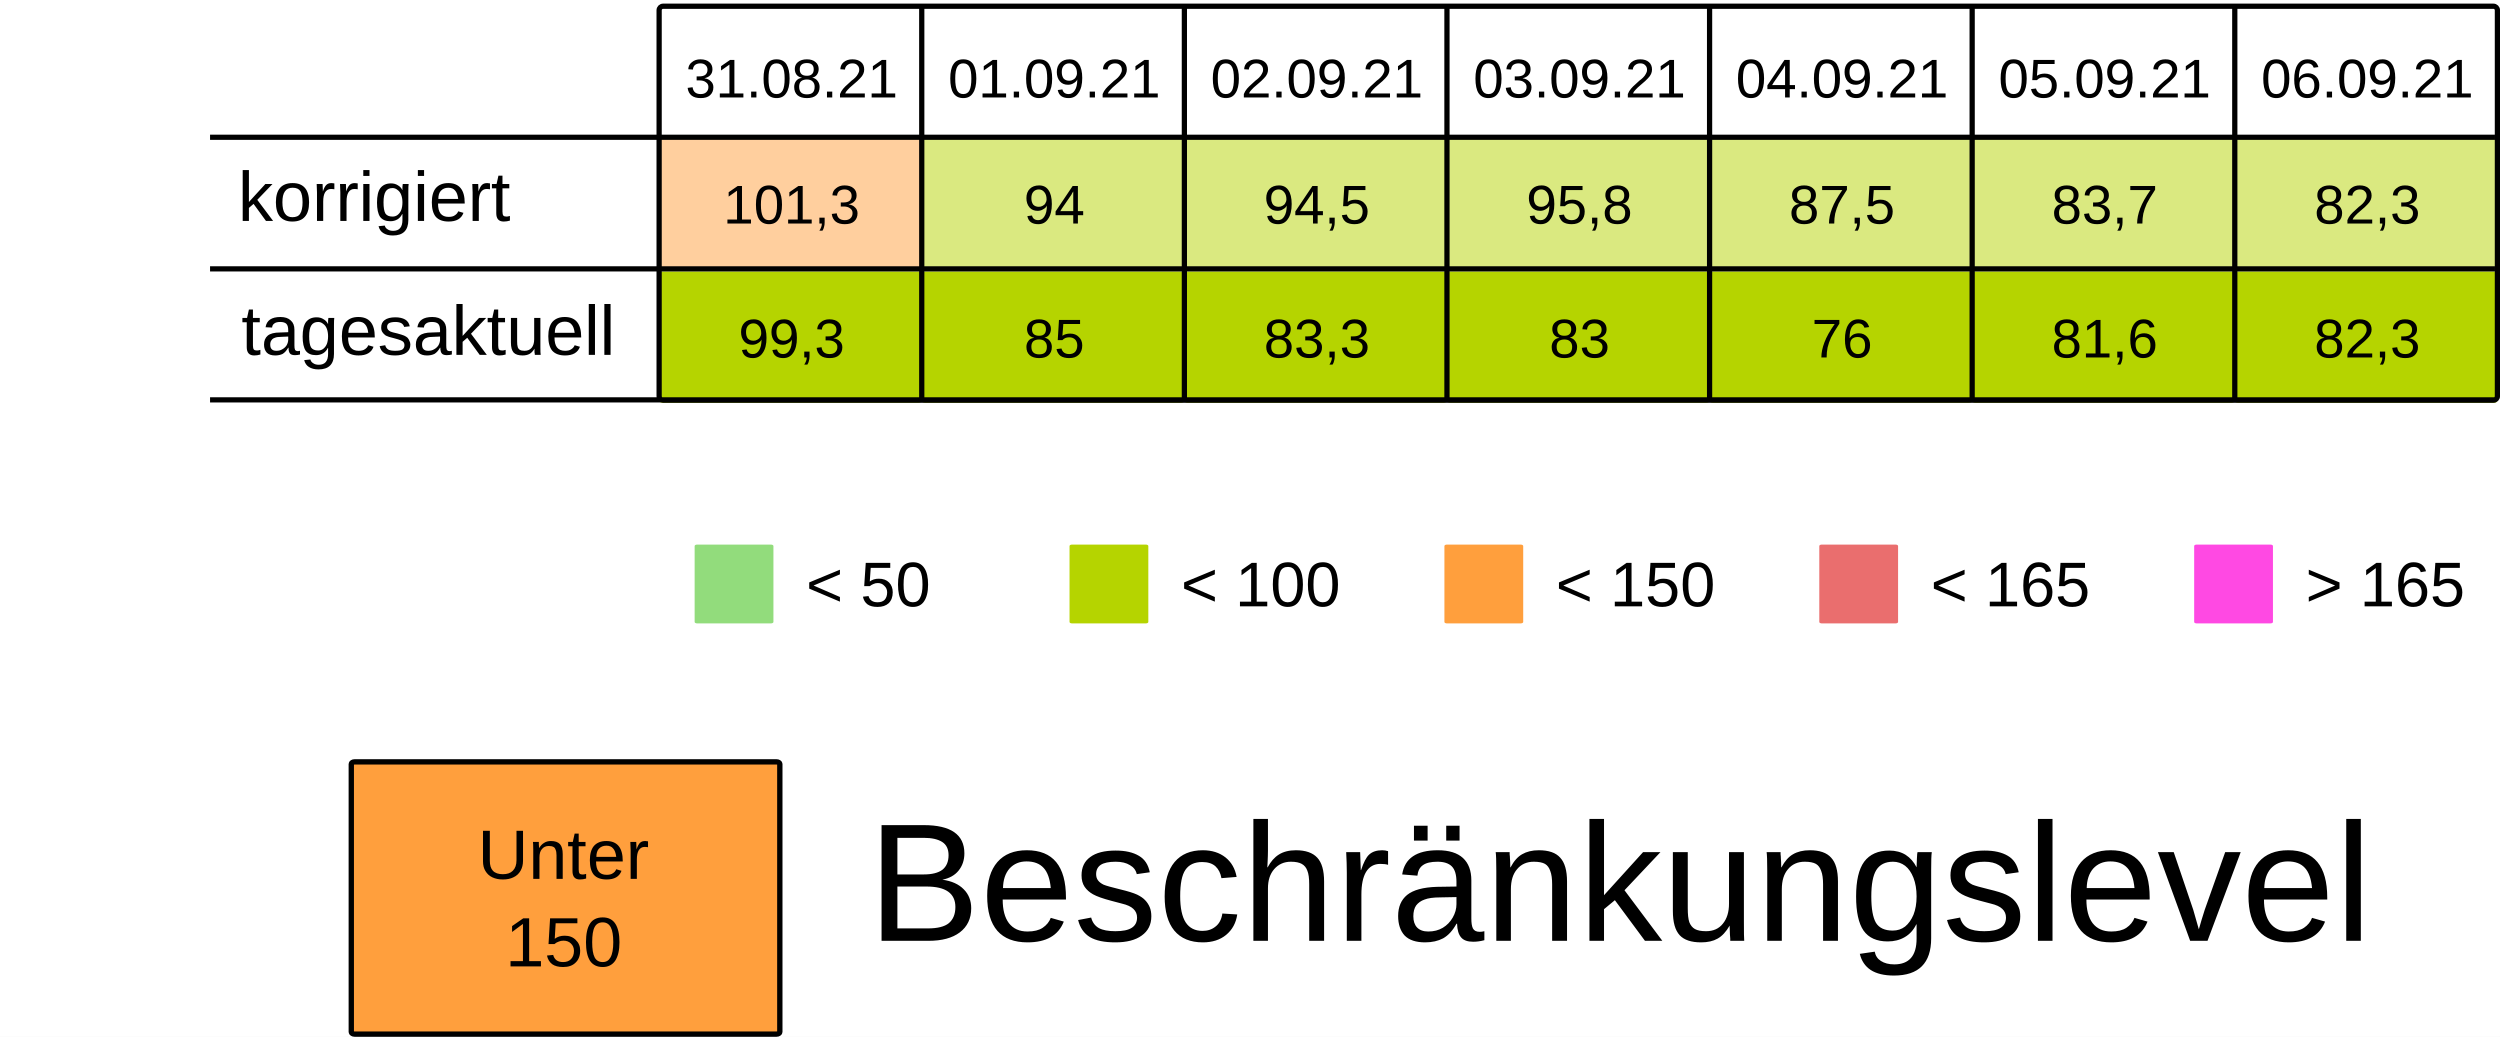
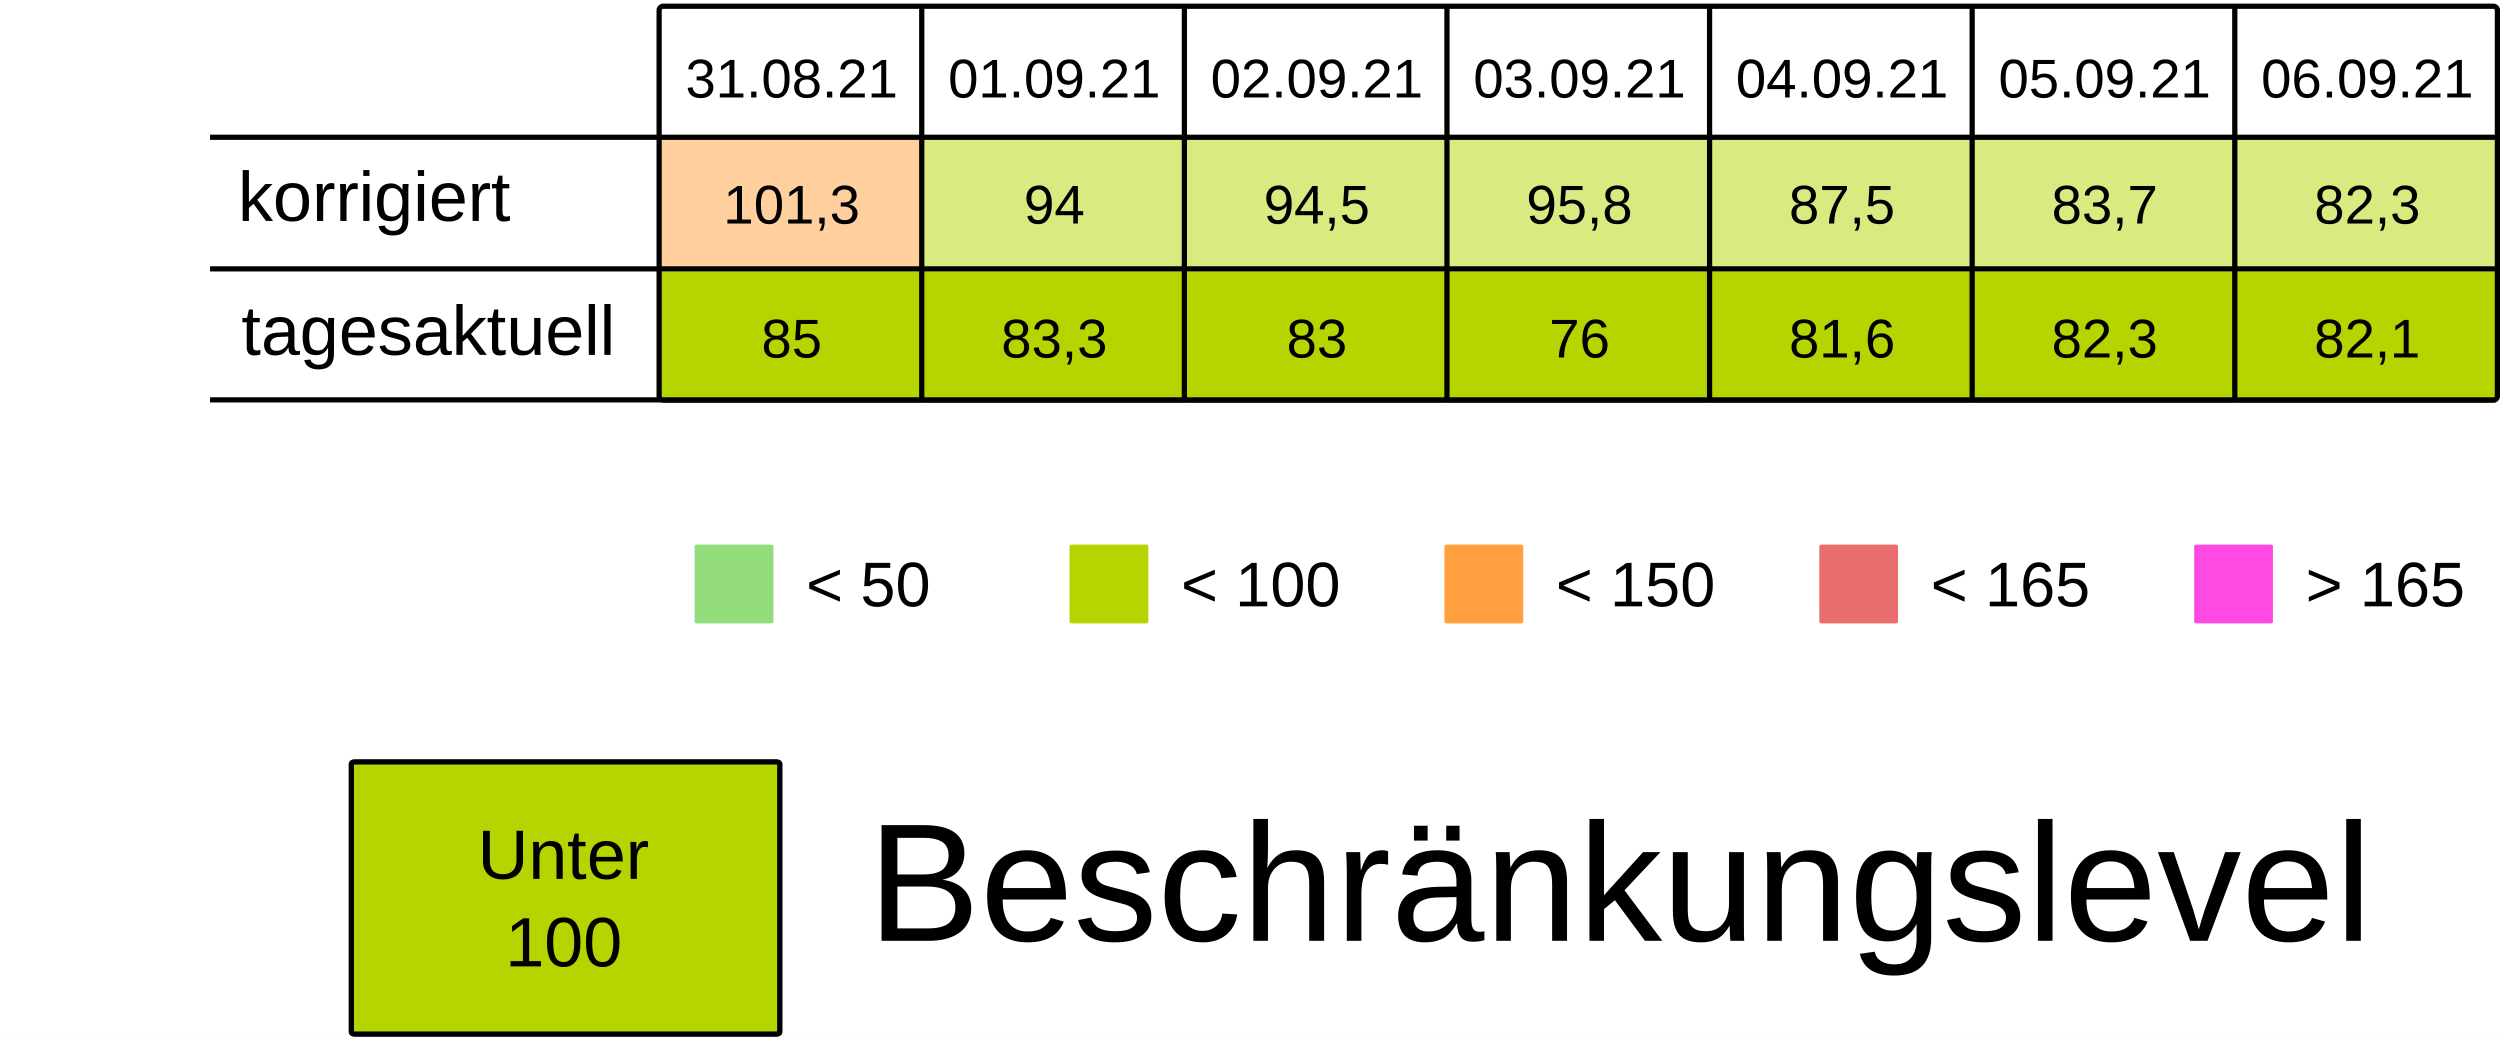
<svg xmlns="http://www.w3.org/2000/svg" viewBox="0 0 125.94 52.229" height="197.399" width="475.994">
  <rect width="100%" height="100%" x="-.001" fill="#fff" />
  <g transform="translate(-13.231 -25.355)">
    <rect ry=".106" rx=".169" y="32.284" x="46.434" height="6.615" width="13.229" fill="#ff9f3d7F" />
    <rect ry=".106" rx=".169" y="32.284" x="59.664" height="6.615" width="13.229" fill="#B5D4007F" />
    <rect ry=".106" rx=".169" y="32.284" x="72.893" height="6.615" width="13.229" fill="#B5D4007F" />
    <rect ry=".106" rx=".169" y="32.284" x="86.122" height="6.615" width="13.229" fill="#B5D4007F" />
    <rect ry=".106" rx=".169" y="32.284" x="99.351" height="6.615" width="13.229" fill="#B5D4007F" />
    <rect ry=".106" rx=".169" y="32.284" x="112.58" height="6.615" width="13.229" fill="#B5D4007F" />
    <rect ry=".106" rx=".169" y="32.284" x="125.809" height="6.615" width="13.229" fill="#B5D4007F" />
    <text y="30.266" x="53.113" style="line-height:125%;-inkscape-font-specification:Arial;text-align:center" font-weight="400" font-size="2.749" letter-spacing="0" word-spacing="0" font-family="Arial" text-anchor="middle" stroke-width=".064">
      <tspan style="text-align:center" y="30.266" x="53.113">31.08.21</tspan>
    </text>
    <text y="30.266" x="66.342" style="line-height:125%;-inkscape-font-specification:Arial;text-align:center" font-weight="400" font-size="2.749" letter-spacing="0" word-spacing="0" font-family="Arial" text-anchor="middle" stroke-width=".064">
      <tspan style="text-align:center" y="30.266" x="66.342">01.09.21</tspan>
    </text>
    <text y="30.266" x="79.571" style="line-height:125%;-inkscape-font-specification:Arial;text-align:center" font-weight="400" font-size="2.749" letter-spacing="0" word-spacing="0" font-family="Arial" text-anchor="middle" stroke-width=".064">
      <tspan style="text-align:center" y="30.266" x="79.571">02.09.21</tspan>
    </text>
    <text y="30.266" x="92.8" style="line-height:125%;-inkscape-font-specification:Arial;text-align:center" font-weight="400" font-size="2.749" letter-spacing="0" word-spacing="0" font-family="Arial" text-anchor="middle" stroke-width=".064">
      <tspan style="text-align:center" y="30.266" x="92.8">03.09.21</tspan>
    </text>
    <text y="30.266" x="106.029" style="line-height:125%;-inkscape-font-specification:Arial;text-align:center" font-weight="400" font-size="2.749" letter-spacing="0" word-spacing="0" font-family="Arial" text-anchor="middle" stroke-width=".064">
      <tspan style="text-align:center" y="30.266" x="106.029">04.09.21</tspan>
    </text>
    <text y="30.266" x="119.258" style="line-height:125%;-inkscape-font-specification:Arial;text-align:center" font-weight="400" font-size="2.749" letter-spacing="0" word-spacing="0" font-family="Arial" text-anchor="middle" stroke-width=".064">
      <tspan style="text-align:center" y="30.266" x="119.258">05.09.21</tspan>
    </text>
    <text y="30.266" x="132.488" style="line-height:125%;-inkscape-font-specification:Arial;text-align:center" font-weight="400" font-size="2.749" letter-spacing="0" word-spacing="0" font-family="Arial" text-anchor="middle" stroke-width=".064">
      <tspan style="text-align:center" y="30.266" x="132.488">06.09.21</tspan>
    </text>
    <text y="36.616" x="53.113" style="line-height:125%;-inkscape-font-specification:Arial;text-align:center" font-weight="400" font-size="2.749" letter-spacing="0" word-spacing="0" font-family="Arial" text-anchor="middle" stroke-width=".064">
      <tspan style="text-align:center" y="36.616" x="53.113">101,3</tspan>
    </text>
    <text y="36.616" x="66.342" style="line-height:125%;-inkscape-font-specification:Arial;text-align:center" font-weight="400" font-size="2.749" letter-spacing="0" word-spacing="0" font-family="Arial" text-anchor="middle" stroke-width=".064">
      <tspan style="text-align:center" y="36.616" x="66.342">94</tspan>
    </text>
    <text y="36.616" x="79.571" style="line-height:125%;-inkscape-font-specification:Arial;text-align:center" font-weight="400" font-size="2.749" letter-spacing="0" word-spacing="0" font-family="Arial" text-anchor="middle" stroke-width=".064">
      <tspan style="text-align:center" y="36.616" x="79.571">94,5</tspan>
    </text>
    <text y="36.616" x="92.8" style="line-height:125%;-inkscape-font-specification:Arial;text-align:center" font-weight="400" font-size="2.749" letter-spacing="0" word-spacing="0" font-family="Arial" text-anchor="middle" stroke-width=".064">
      <tspan style="text-align:center" y="36.616" x="92.8">95,8</tspan>
    </text>
    <text y="36.616" x="106.029" style="line-height:125%;-inkscape-font-specification:Arial;text-align:center" font-weight="400" font-size="2.749" letter-spacing="0" word-spacing="0" font-family="Arial" text-anchor="middle" stroke-width=".064">
      <tspan style="text-align:center" y="36.616" x="106.029">87,5</tspan>
    </text>
    <text y="36.616" x="119.258" style="line-height:125%;-inkscape-font-specification:Arial;text-align:center" font-weight="400" font-size="2.749" letter-spacing="0" word-spacing="0" font-family="Arial" text-anchor="middle" stroke-width=".064">
      <tspan style="text-align:center" y="36.616" x="119.258">83,7</tspan>
    </text>
    <text y="36.616" x="132.488" style="line-height:125%;-inkscape-font-specification:Arial;text-align:center" font-weight="400" font-size="2.749" letter-spacing="0" word-spacing="0" font-family="Arial" text-anchor="middle" stroke-width=".064">
      <tspan style="text-align:center" y="36.616" x="132.488">82,3</tspan>
    </text>
    <rect ry=".071" rx=".12" y="52.79" x="48.224" height="3.969" width="3.969" fill="#92dc7c" />
    <text y="55.896" x="53.84" style="line-height:125%;-inkscape-font-specification:Arial" font-weight="400" font-size="3.175" letter-spacing="0" word-spacing="0" font-family="Arial" stroke-width=".265">
      <tspan y="55.896" x="53.84">&lt; 50</tspan>
    </text>
    <rect ry=".071" rx=".12" y="52.79" x="67.11" height="3.969" width="3.969" fill="#B5D400" />
    <text y="55.896" x="72.726" style="line-height:125%;-inkscape-font-specification:Arial" font-weight="400" font-size="3.175" letter-spacing="0" word-spacing="0" font-family="Arial" stroke-width=".265">
      <tspan y="55.896" x="72.726">&lt; 100</tspan>
    </text>
    <rect ry=".071" rx=".12" y="52.79" x="104.88" height="3.969" width="3.969" fill="#ea6e6e" />
    <text y="55.896" x="110.496" style="line-height:125%;-inkscape-font-specification:Arial" font-weight="400" font-size="3.175" letter-spacing="0" word-spacing="0" font-family="Arial" stroke-width=".265">
      <tspan y="55.896" x="110.496">&lt; 165</tspan>
    </text>
    <rect ry=".071" rx=".12" y="52.79" x="123.765" height="3.969" width="3.969" fill="#FF49E3" />
    <text y="55.896" x="129.381" style="line-height:125%;-inkscape-font-specification:Arial" font-weight="400" font-size="3.175" letter-spacing="0" word-spacing="0" font-family="Arial" stroke-width=".265">
      <tspan y="55.896" x="129.381">&gt; 165</tspan>
    </text>
    <rect ry=".071" rx=".12" y="52.79" x="85.995" height="3.969" width="3.969" fill="#ff9f3d" />
    <text y="55.896" x="91.61" style="line-height:125%;-inkscape-font-specification:Arial" font-weight="400" font-size="3.175" letter-spacing="0" word-spacing="0" font-family="Arial" stroke-width=".265">
      <tspan y="55.896" x="91.61">&lt; 150</tspan>
    </text>
    <rect ry=".106" rx=".169" y="39.031" x="46.435" height="6.615" width="13.229" fill="#B5D400" />
    <rect ry=".106" rx=".169" y="39.031" x="59.665" height="6.615" width="13.229" fill="#B5D400" />
    <rect ry=".106" rx=".169" y="39.031" x="72.894" height="6.615" width="13.229" fill="#B5D400" />
    <rect ry=".106" rx=".169" y="39.031" x="86.123" height="6.615" width="13.229" fill="#B5D400" />
    <rect ry=".106" rx=".169" y="39.031" x="99.352" height="6.615" width="13.229" fill="#B5D400" />
    <rect ry=".106" rx=".169" y="39.031" x="112.581" height="6.615" width="13.229" fill="#B5D400" />
    <rect ry=".106" rx=".169" y="39.031" x="125.81" height="6.615" width="13.229" fill="#B5D400" />
    <text y="43.363" x="53.114" style="line-height:125%;-inkscape-font-specification:Arial;text-align:center" font-weight="400" font-size="2.749" letter-spacing="0" word-spacing="0" font-family="Arial" text-anchor="middle" stroke-width=".064">
-       <tspan style="text-align:center" y="43.363" x="53.114">99,3</tspan>
+       <tspan style="text-align:center" y="43.363" x="53.114">85</tspan>
    </text>
    <text y="43.363" x="66.343" style="line-height:125%;-inkscape-font-specification:Arial;text-align:center" font-weight="400" font-size="2.749" letter-spacing="0" word-spacing="0" font-family="Arial" text-anchor="middle" stroke-width=".064">
-       <tspan style="text-align:center" y="43.363" x="66.343">85</tspan>
+       <tspan style="text-align:center" y="43.363" x="66.343">83,3</tspan>
    </text>
    <text y="43.363" x="79.572" style="line-height:125%;-inkscape-font-specification:Arial;text-align:center" font-weight="400" font-size="2.749" letter-spacing="0" word-spacing="0" font-family="Arial" text-anchor="middle" stroke-width=".064">
-       <tspan style="text-align:center" y="43.363" x="79.572">83,3</tspan>
+       <tspan style="text-align:center" y="43.363" x="79.572">83</tspan>
    </text>
    <text y="43.363" x="92.801" style="line-height:125%;-inkscape-font-specification:Arial;text-align:center" font-weight="400" font-size="2.749" letter-spacing="0" word-spacing="0" font-family="Arial" text-anchor="middle" stroke-width=".064">
-       <tspan style="text-align:center" y="43.363" x="92.801">83</tspan>
+       <tspan style="text-align:center" y="43.363" x="92.801">76</tspan>
    </text>
    <text y="43.363" x="106.03" style="line-height:125%;-inkscape-font-specification:Arial;text-align:center" font-weight="400" font-size="2.749" letter-spacing="0" word-spacing="0" font-family="Arial" text-anchor="middle" stroke-width=".064">
-       <tspan style="text-align:center" y="43.363" x="106.03">76</tspan>
+       <tspan style="text-align:center" y="43.363" x="106.03">81,6</tspan>
    </text>
    <text y="43.363" x="119.259" style="line-height:125%;-inkscape-font-specification:Arial;text-align:center" font-weight="400" font-size="2.749" letter-spacing="0" word-spacing="0" font-family="Arial" text-anchor="middle" stroke-width=".064">
-       <tspan style="text-align:center" y="43.363" x="119.259">81,6</tspan>
+       <tspan style="text-align:center" y="43.363" x="119.259">82,3</tspan>
    </text>
    <text y="43.363" x="132.489" style="line-height:125%;-inkscape-font-specification:Arial;text-align:center" font-weight="400" font-size="2.749" letter-spacing="0" word-spacing="0" font-family="Arial" text-anchor="middle" stroke-width=".064">
-       <tspan style="text-align:center" y="43.363" x="132.489">82,3</tspan>
+       <tspan style="text-align:center" y="43.363" x="132.489">82,1</tspan>
    </text>
    <text style="line-height:125%;-inkscape-font-specification:Arial" x="25.224" y="36.483" font-weight="400" font-size="3.528" font-family="Arial" letter-spacing="0" word-spacing="0" stroke-width=".265">
      <tspan x="25.224" y="36.483">korrigiert</tspan>
    </text>
    <text style="line-height:125%;-inkscape-font-specification:Arial" x="25.396" y="43.23" font-weight="400" font-size="3.528" font-family="Arial" letter-spacing="0" word-spacing="0" stroke-width=".265">
      <tspan x="25.396" y="43.23">tagesaktuell</tspan>
    </text>
    <path d="M59.665 25.802v19.844zm13.23 0v19.844zm13.228 0v19.844zm13.23 0v19.844zm13.228 0v19.844zm13.23 0v19.844zM23.812 32.27h115.096zm0 6.629h115.096zm0 6.6h115.096zm22.823-19.83h92.206c.11 0 .2.09.2.2v19.445a.2.2 0 01-.2.2H46.635a.2.2 0 01-.2-.2V25.869c0-.11.089-.2.2-.2z" fill="none" stroke="#000" stroke-width=".264" />
-     <rect ry=".108" rx=".169" y="63.735" x="30.927" height="13.715" width="21.588" fill="#ff9f3d" stroke-miterlimit="0" stroke="#000" stroke-width=".269" />
+     <rect ry=".108" rx=".169" y="63.735" x="30.927" height="13.715" width="21.588" fill="#B5D400" stroke-miterlimit="0" stroke="#000" stroke-width=".269" />
    <text y="69.629" x="41.626" style="line-height:125%;-inkscape-font-specification:Arial;text-align:center" font-weight="400" font-size="3.528" letter-spacing="0" word-spacing="0" font-family="Arial" text-anchor="middle" stroke-width=".265">
      <tspan style="text-align:center" y="69.629" x="42.1">Unter</tspan>
-       <tspan style="text-align:center" y="74.038" x="41.626">150</tspan>
+       <tspan style="text-align:center" y="74.038" x="41.626">100</tspan>
    </text>
    <text style="line-height:125%;-inkscape-font-specification:Arial" x="56.955" y="72.75" font-weight="400" font-size="8.467" font-family="Arial" letter-spacing="0" word-spacing="0" stroke-width=".265">
      <tspan x="56.955" y="72.75">Beschränkungslevel</tspan>
    </text>
  </g>
</svg>
